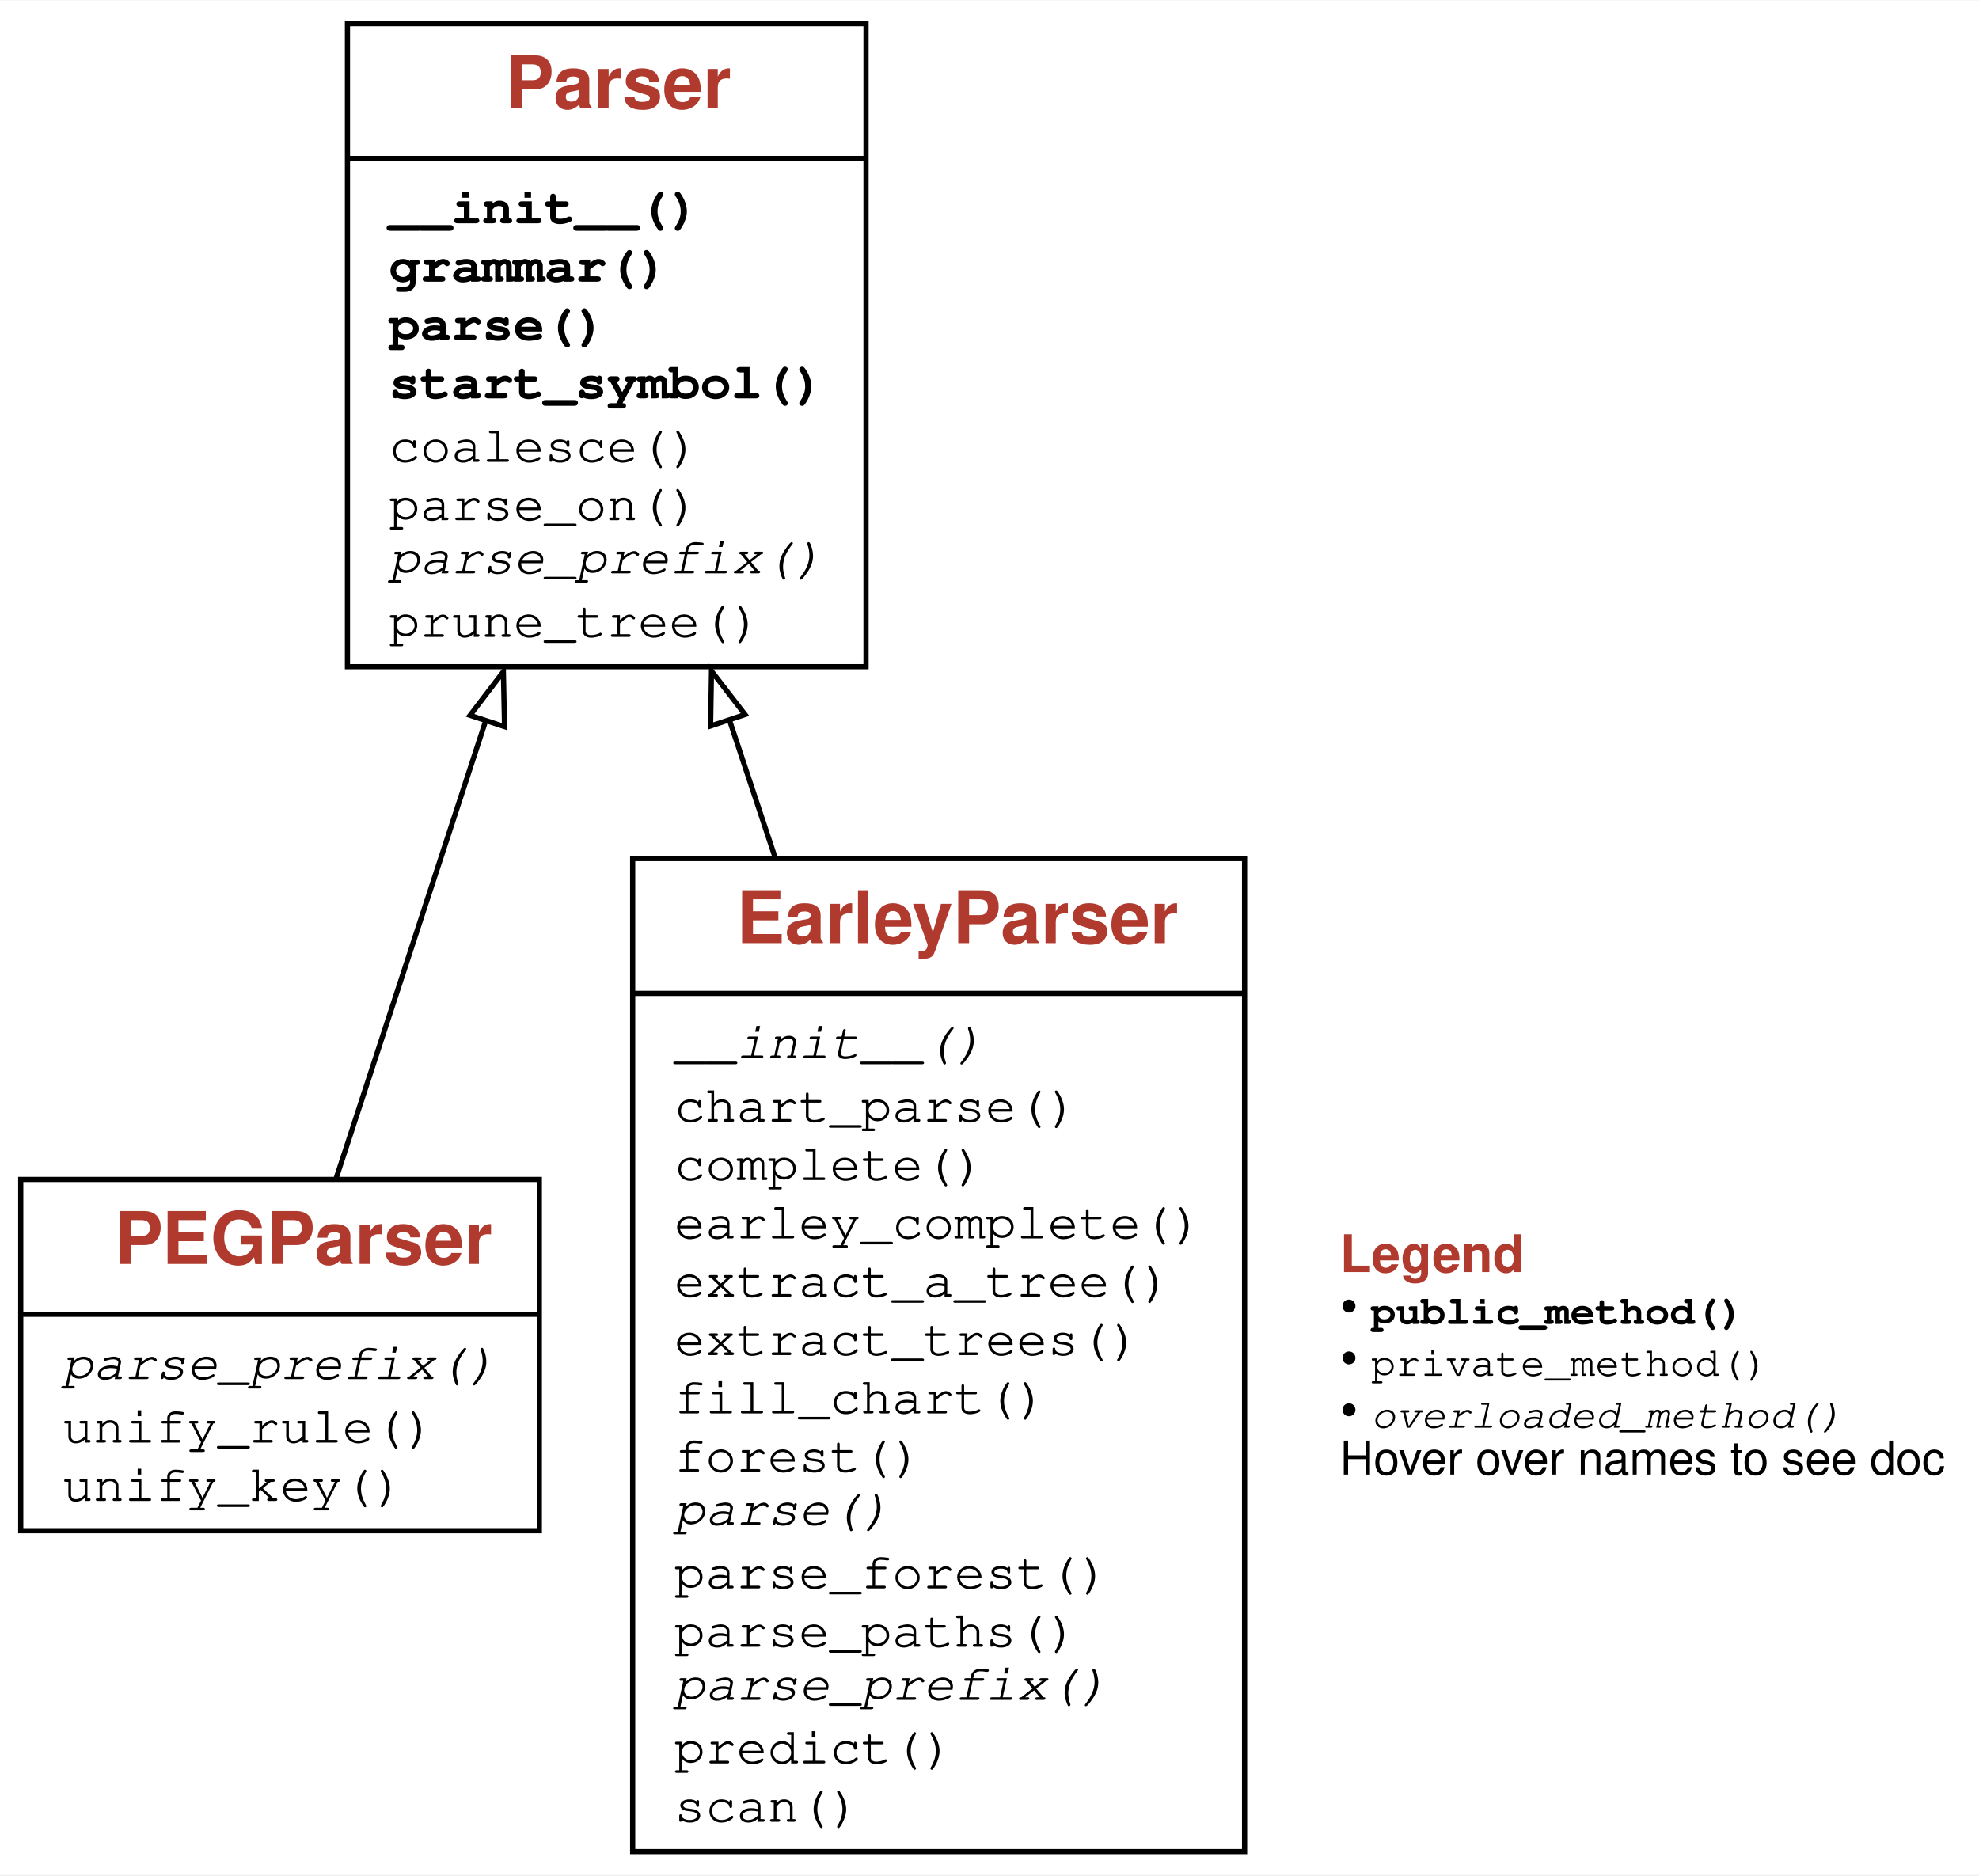
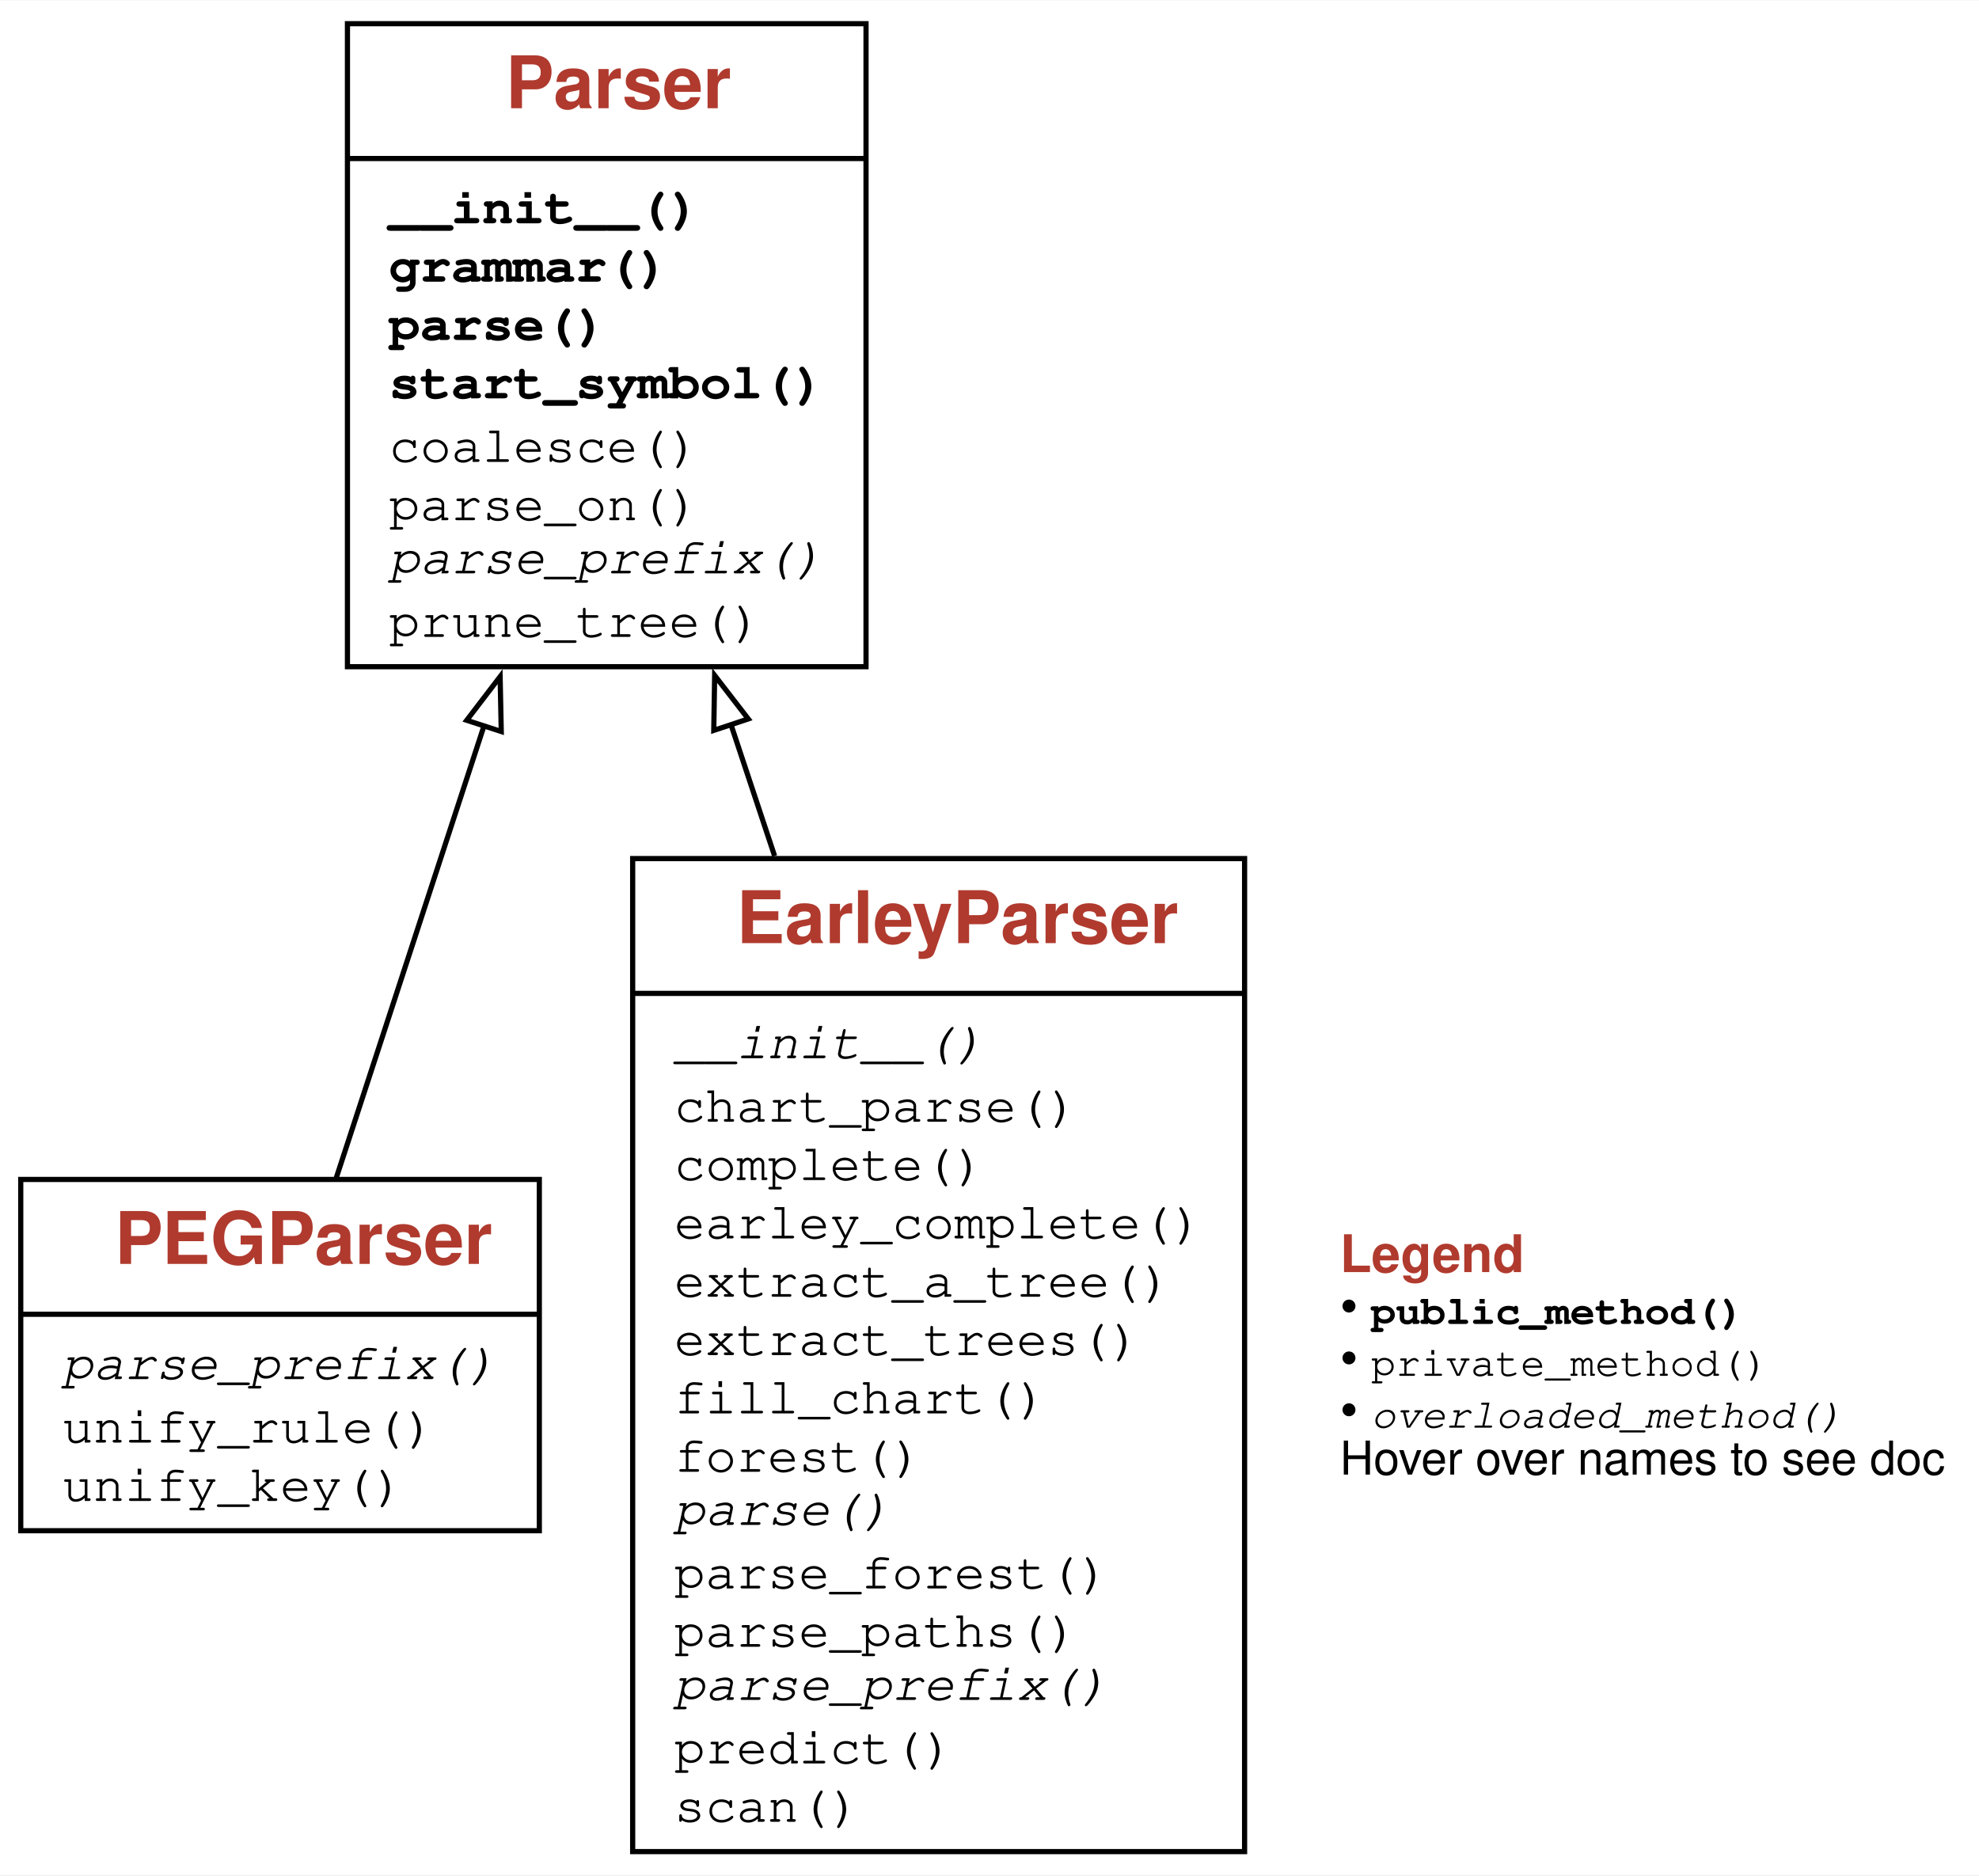
<svg xmlns="http://www.w3.org/2000/svg" xmlns:xlink="http://www.w3.org/1999/xlink" width="382pt" height="362pt" viewBox="0.00 0.00 381.62 361.50">
  <g id="graph0" class="graph" transform="scale(1 1) rotate(0) translate(4 357.5)">
    <g id="a_graph0">
      <a xlink:title="PEGParser class hierarchy">
        <polygon fill="white" stroke="none" points="-4,4 -4,-357.5 377.62,-357.5 377.62,4 -4,4" />
      </a>
    </g>
    <g id="node1" class="node">
      <g id="a_node1">
        <a xlink:href="#" xlink:title="class PEGParser:&#10;Packrat parser for Parsing Expression Grammars (PEGs).">
          <polygon fill="none" stroke="black" points="0,-62.38 0,-130.12 100,-130.12 100,-62.38 0,-62.38" />
          <text text-anchor="start" x="18.12" y="-113.83" font-family="Patua One, Helvetica, sans-serif" font-weight="bold" font-size="14.00" fill="#b03a2e">PEGParser</text>
          <polyline fill="none" stroke="black" points="0,-104.12 100,-104.12" />
          <g id="a_node1_0">
            <a xlink:href="#" xlink:title="PEGParser">
              <g id="a_node1_1">
                <a xlink:href="#" xlink:title="parse_prefix(self, text):&#10;Return pair (cursor, forest) for longest prefix of text.&#10;To be defined in subclasses.">
                  <text text-anchor="start" x="8" y="-91.62" font-family="'Fira Mono', 'Source Code Pro', 'Courier', monospace" font-style="italic" font-size="10.00">parse_prefix()</text>
                </a>
              </g>
              <g id="a_node1_2">
                <a xlink:href="#" xlink:title="unify_rule(self, rule, text, at)">
                  <text text-anchor="start" x="8" y="-79.38" font-family="'Fira Mono', 'Source Code Pro', 'Courier', monospace" font-size="10.00">unify_rule()</text>
                </a>
              </g>
              <g id="a_node1_3">
                <a xlink:href="#" xlink:title="unify_key(self, key, text, at=0)">
                  <text text-anchor="start" x="8" y="-68.12" font-family="'Fira Mono', 'Source Code Pro', 'Courier', monospace" font-size="10.00">unify_key()</text>
                </a>
              </g>
            </a>
          </g>
        </a>
      </g>
    </g>
    <g id="node2" class="node">
      <g id="a_node2">
        <a xlink:href="#" xlink:title="class Parser:&#10;Base class for parsing.">
          <polygon fill="none" stroke="black" points="63,-229 63,-353 163,-353 163,-229 63,-229" />
          <text text-anchor="start" x="93.5" y="-336.7" font-family="Patua One, Helvetica, sans-serif" font-weight="bold" font-size="14.00" fill="#b03a2e">Parser</text>
          <polyline fill="none" stroke="black" points="63,-327 163,-327" />
          <g id="a_node2_4">
            <a xlink:href="#" xlink:title="Parser">
              <g id="a_node2_5">
                <a xlink:href="#" xlink:title="__init__(self, grammar, **kwargs):&#10;Constructor.&#10;`grammar` is the grammar to be used for parsing.&#10;Keyword arguments:&#10;`start_symbol` is the start symbol (default: '&lt;start&gt;').&#10;`log` enables logging (default: False).&#10;`coalesce` defines if tokens should be coalesced (default: True).&#10;`tokens`, if set, is a set of tokens to be used.">
                  <text text-anchor="start" x="71" y="-314.5" font-family="'Fira Mono', 'Source Code Pro', 'Courier', monospace" font-weight="bold" font-size="10.00">__init__()</text>
                </a>
              </g>
              <g id="a_node2_6">
                <a xlink:href="#" xlink:title="grammar(self) -&gt; Grammar:&#10;Return the grammar of this parser.">
                  <text text-anchor="start" x="71" y="-303.25" font-family="'Fira Mono', 'Source Code Pro', 'Courier', monospace" font-weight="bold" font-size="10.00">grammar()</text>
                </a>
              </g>
              <g id="a_node2_7">
                <a xlink:href="#" xlink:title="parse(self, text: str) -&gt; Iterable[DerivationTree]:&#10;Parse `text` using the grammar.&#10;Return an iterable of parse trees.">
                  <text text-anchor="start" x="71" y="-292" font-family="'Fira Mono', 'Source Code Pro', 'Courier', monospace" font-weight="bold" font-size="10.00">parse()</text>
                </a>
              </g>
              <g id="a_node2_8">
                <a xlink:href="#" xlink:title="start_symbol(self) -&gt; str:&#10;Return the start symbol of this parser.">
                  <text text-anchor="start" x="71" y="-280.75" font-family="'Fira Mono', 'Source Code Pro', 'Courier', monospace" font-weight="bold" font-size="10.00">start_symbol()</text>
                </a>
              </g>
              <g id="a_node2_9">
                <a xlink:href="#" xlink:title="coalesce(self, children: List[DerivationTree]) -&gt; List[DerivationTree]">
                  <text text-anchor="start" x="71" y="-268.5" font-family="'Fira Mono', 'Source Code Pro', 'Courier', monospace" font-size="10.00">coalesce()</text>
                </a>
              </g>
              <g id="a_node2_10">
                <a xlink:href="#" xlink:title="parse_on(self, text: str, start_symbol: str) -&gt; Generator">
                  <text text-anchor="start" x="71" y="-257.25" font-family="'Fira Mono', 'Source Code Pro', 'Courier', monospace" font-size="10.00">parse_on()</text>
                </a>
              </g>
              <g id="a_node2_11">
                <a xlink:href="#" xlink:title="parse_prefix(self, text: str) -&gt; Tuple[int, Iterable[DerivationTree]]:&#10;Return pair (cursor, forest) for longest prefix of text.&#10;To be defined in subclasses.">
                  <text text-anchor="start" x="71" y="-247" font-family="'Fira Mono', 'Source Code Pro', 'Courier', monospace" font-style="italic" font-size="10.00">parse_prefix()</text>
                </a>
              </g>
              <g id="a_node2_12">
                <a xlink:href="#" xlink:title="prune_tree(self, tree)">
                  <text text-anchor="start" x="71" y="-234.75" font-family="'Fira Mono', 'Source Code Pro', 'Courier', monospace" font-size="10.00">prune_tree()</text>
                </a>
              </g>
            </a>
          </g>
        </a>
      </g>
    </g>
    <g id="edge1" class="edge">
-       <path fill="none" stroke="black" d="M60.69,-129.95C68.64,-154.27 79.78,-188.37 89.75,-218.86" />
-       <polygon fill="none" stroke="black" points="86.64,-219.62 93.07,-228.04 93.29,-217.44 86.64,-219.62" />
+       <path fill="none" stroke="black" d="M60.83,-130.38C68.66,-154.35 79.55,-187.66 89.35,-217.65" />
+       <polygon fill="none" stroke="black" points="86,-218.67 92.44,-227.09 92.66,-216.5 86,-218.67" />
    </g>
    <g id="node3" class="node">
      <g id="a_node3">
        <a xlink:href="#" xlink:title="class EarleyParser:&#10;Earley Parser. This parser can parse any context-free grammar.">
          <polygon fill="none" stroke="black" points="118,-0.5 118,-192 236,-192 236,-0.5 118,-0.5" />
          <text text-anchor="start" x="138" y="-175.7" font-family="Patua One, Helvetica, sans-serif" font-weight="bold" font-size="14.00" fill="#b03a2e">EarleyParser</text>
          <polyline fill="none" stroke="black" points="118,-166 236,-166" />
          <g id="a_node3_13">
            <a xlink:href="#" xlink:title="EarleyParser">
              <g id="a_node3_14">
                <a xlink:href="#" xlink:title="__init__(self, grammar, **kwargs):&#10;Constructor.&#10;`grammar` is the grammar to be used for parsing.&#10;Keyword arguments:&#10;`start_symbol` is the start symbol (default: '&lt;start&gt;').&#10;`log` enables logging (default: False).&#10;`coalesce` defines if tokens should be coalesced (default: True).&#10;`tokens`, if set, is a set of tokens to be used.">
                  <text text-anchor="start" x="126" y="-153.5" font-family="'Fira Mono', 'Source Code Pro', 'Courier', monospace" font-style="italic" font-size="10.00">__init__()</text>
                </a>
              </g>
              <g id="a_node3_15">
                <a xlink:href="#" xlink:title="chart_parse(self, words, start)">
                  <text text-anchor="start" x="126" y="-141.25" font-family="'Fira Mono', 'Source Code Pro', 'Courier', monospace" font-size="10.00">chart_parse()</text>
                </a>
              </g>
              <g id="a_node3_16">
                <a xlink:href="#" xlink:title="complete(self, col, state)">
                  <text text-anchor="start" x="126" y="-130" font-family="'Fira Mono', 'Source Code Pro', 'Courier', monospace" font-size="10.00">complete()</text>
                </a>
              </g>
              <g id="a_node3_17">
                <a xlink:href="#" xlink:title="earley_complete(self, col, state)">
                  <text text-anchor="start" x="126" y="-118.75" font-family="'Fira Mono', 'Source Code Pro', 'Courier', monospace" font-size="10.00">earley_complete()</text>
                </a>
              </g>
              <g id="a_node3_18">
                <a xlink:href="#" xlink:title="extract_a_tree(self, forest_node)">
                  <text text-anchor="start" x="126" y="-107.5" font-family="'Fira Mono', 'Source Code Pro', 'Courier', monospace" font-size="10.00">extract_a_tree()</text>
                </a>
              </g>
              <g id="a_node3_19">
                <a xlink:href="#" xlink:title="extract_trees(self, forest_node)">
                  <text text-anchor="start" x="126" y="-96.25" font-family="'Fira Mono', 'Source Code Pro', 'Courier', monospace" font-size="10.00">extract_trees()</text>
                </a>
              </g>
              <g id="a_node3_20">
                <a xlink:href="#" xlink:title="fill_chart(self, chart)">
                  <text text-anchor="start" x="126" y="-85" font-family="'Fira Mono', 'Source Code Pro', 'Courier', monospace" font-size="10.00">fill_chart()</text>
                </a>
              </g>
              <g id="a_node3_21">
                <a xlink:href="#" xlink:title="forest(self, s, kind, chart)">
                  <text text-anchor="start" x="126" y="-73.75" font-family="'Fira Mono', 'Source Code Pro', 'Courier', monospace" font-size="10.00">forest()</text>
                </a>
              </g>
              <g id="a_node3_22">
                <a xlink:href="#" xlink:title="parse(self, text):&#10;Parse `text` using the grammar.&#10;Return an iterable of parse trees.">
                  <text text-anchor="start" x="126" y="-63.5" font-family="'Fira Mono', 'Source Code Pro', 'Courier', monospace" font-style="italic" font-size="10.00">parse()</text>
                </a>
              </g>
              <g id="a_node3_23">
                <a xlink:href="#" xlink:title="parse_forest(self, chart, state)">
                  <text text-anchor="start" x="126" y="-51.25" font-family="'Fira Mono', 'Source Code Pro', 'Courier', monospace" font-size="10.00">parse_forest()</text>
                </a>
              </g>
              <g id="a_node3_24">
                <a xlink:href="#" xlink:title="parse_paths(self, named_expr, chart, frm, til)">
                  <text text-anchor="start" x="126" y="-40" font-family="'Fira Mono', 'Source Code Pro', 'Courier', monospace" font-size="10.00">parse_paths()</text>
                </a>
              </g>
              <g id="a_node3_25">
                <a xlink:href="#" xlink:title="parse_prefix(self, text):&#10;Return pair (cursor, forest) for longest prefix of text.&#10;To be defined in subclasses.">
                  <text text-anchor="start" x="126" y="-29.75" font-family="'Fira Mono', 'Source Code Pro', 'Courier', monospace" font-style="italic" font-size="10.00">parse_prefix()</text>
                </a>
              </g>
              <g id="a_node3_26">
                <a xlink:href="#" xlink:title="predict(self, col, sym, state)">
                  <text text-anchor="start" x="126" y="-17.5" font-family="'Fira Mono', 'Source Code Pro', 'Courier', monospace" font-size="10.00">predict()</text>
                </a>
              </g>
              <g id="a_node3_27">
                <a xlink:href="#" xlink:title="scan(self, col, state, letter)">
                  <text text-anchor="start" x="126" y="-6.25" font-family="'Fira Mono', 'Source Code Pro', 'Courier', monospace" font-size="10.00">scan()</text>
                </a>
              </g>
            </a>
          </g>
        </a>
      </g>
    </g>
    <g id="edge2" class="edge">
-       <path fill="none" stroke="black" d="M145.56,-191.93C142.54,-201.03 139.51,-210.15 136.58,-218.97" />
-       <polygon fill="none" stroke="black" points="133.03,-217.57 133.2,-228.16 139.67,-219.77 133.03,-217.57" />
+       <path fill="none" stroke="black" d="M145.37,-192.5C142.53,-201.07 139.68,-209.65 136.91,-217.98" />
+       <polygon fill="none" stroke="black" points="133.64,-216.72 133.81,-227.32 140.29,-218.93 133.64,-216.72" />
    </g>
    <g id="node4" class="node">
      <text text-anchor="start" x="254.38" y="-112.25" font-family="Patua One, Helvetica, sans-serif" font-weight="bold" font-size="10.00" fill="#b03a2e">Legend</text>
      <text text-anchor="start" x="254.38" y="-102.25" font-family="Patua One, Helvetica, sans-serif" font-size="10.00">• </text>
      <text text-anchor="start" x="260.38" y="-102.25" font-family="'Fira Mono', 'Source Code Pro', 'Courier', monospace" font-weight="bold" font-size="8.00">public_method()</text>
      <text text-anchor="start" x="254.38" y="-92.25" font-family="Patua One, Helvetica, sans-serif" font-size="10.00">• </text>
      <text text-anchor="start" x="260.38" y="-92.25" font-family="'Fira Mono', 'Source Code Pro', 'Courier', monospace" font-size="8.00">private_method()</text>
      <text text-anchor="start" x="254.38" y="-82.25" font-family="Patua One, Helvetica, sans-serif" font-size="10.00">• </text>
      <text text-anchor="start" x="260.38" y="-82.25" font-family="'Fira Mono', 'Source Code Pro', 'Courier', monospace" font-style="italic" font-size="8.00">overloaded_method()</text>
      <text text-anchor="start" x="254.38" y="-73.2" font-family="Helvetica,sans-Serif" font-size="9.00">Hover over names to see doc</text>
    </g>
  </g>
</svg>
